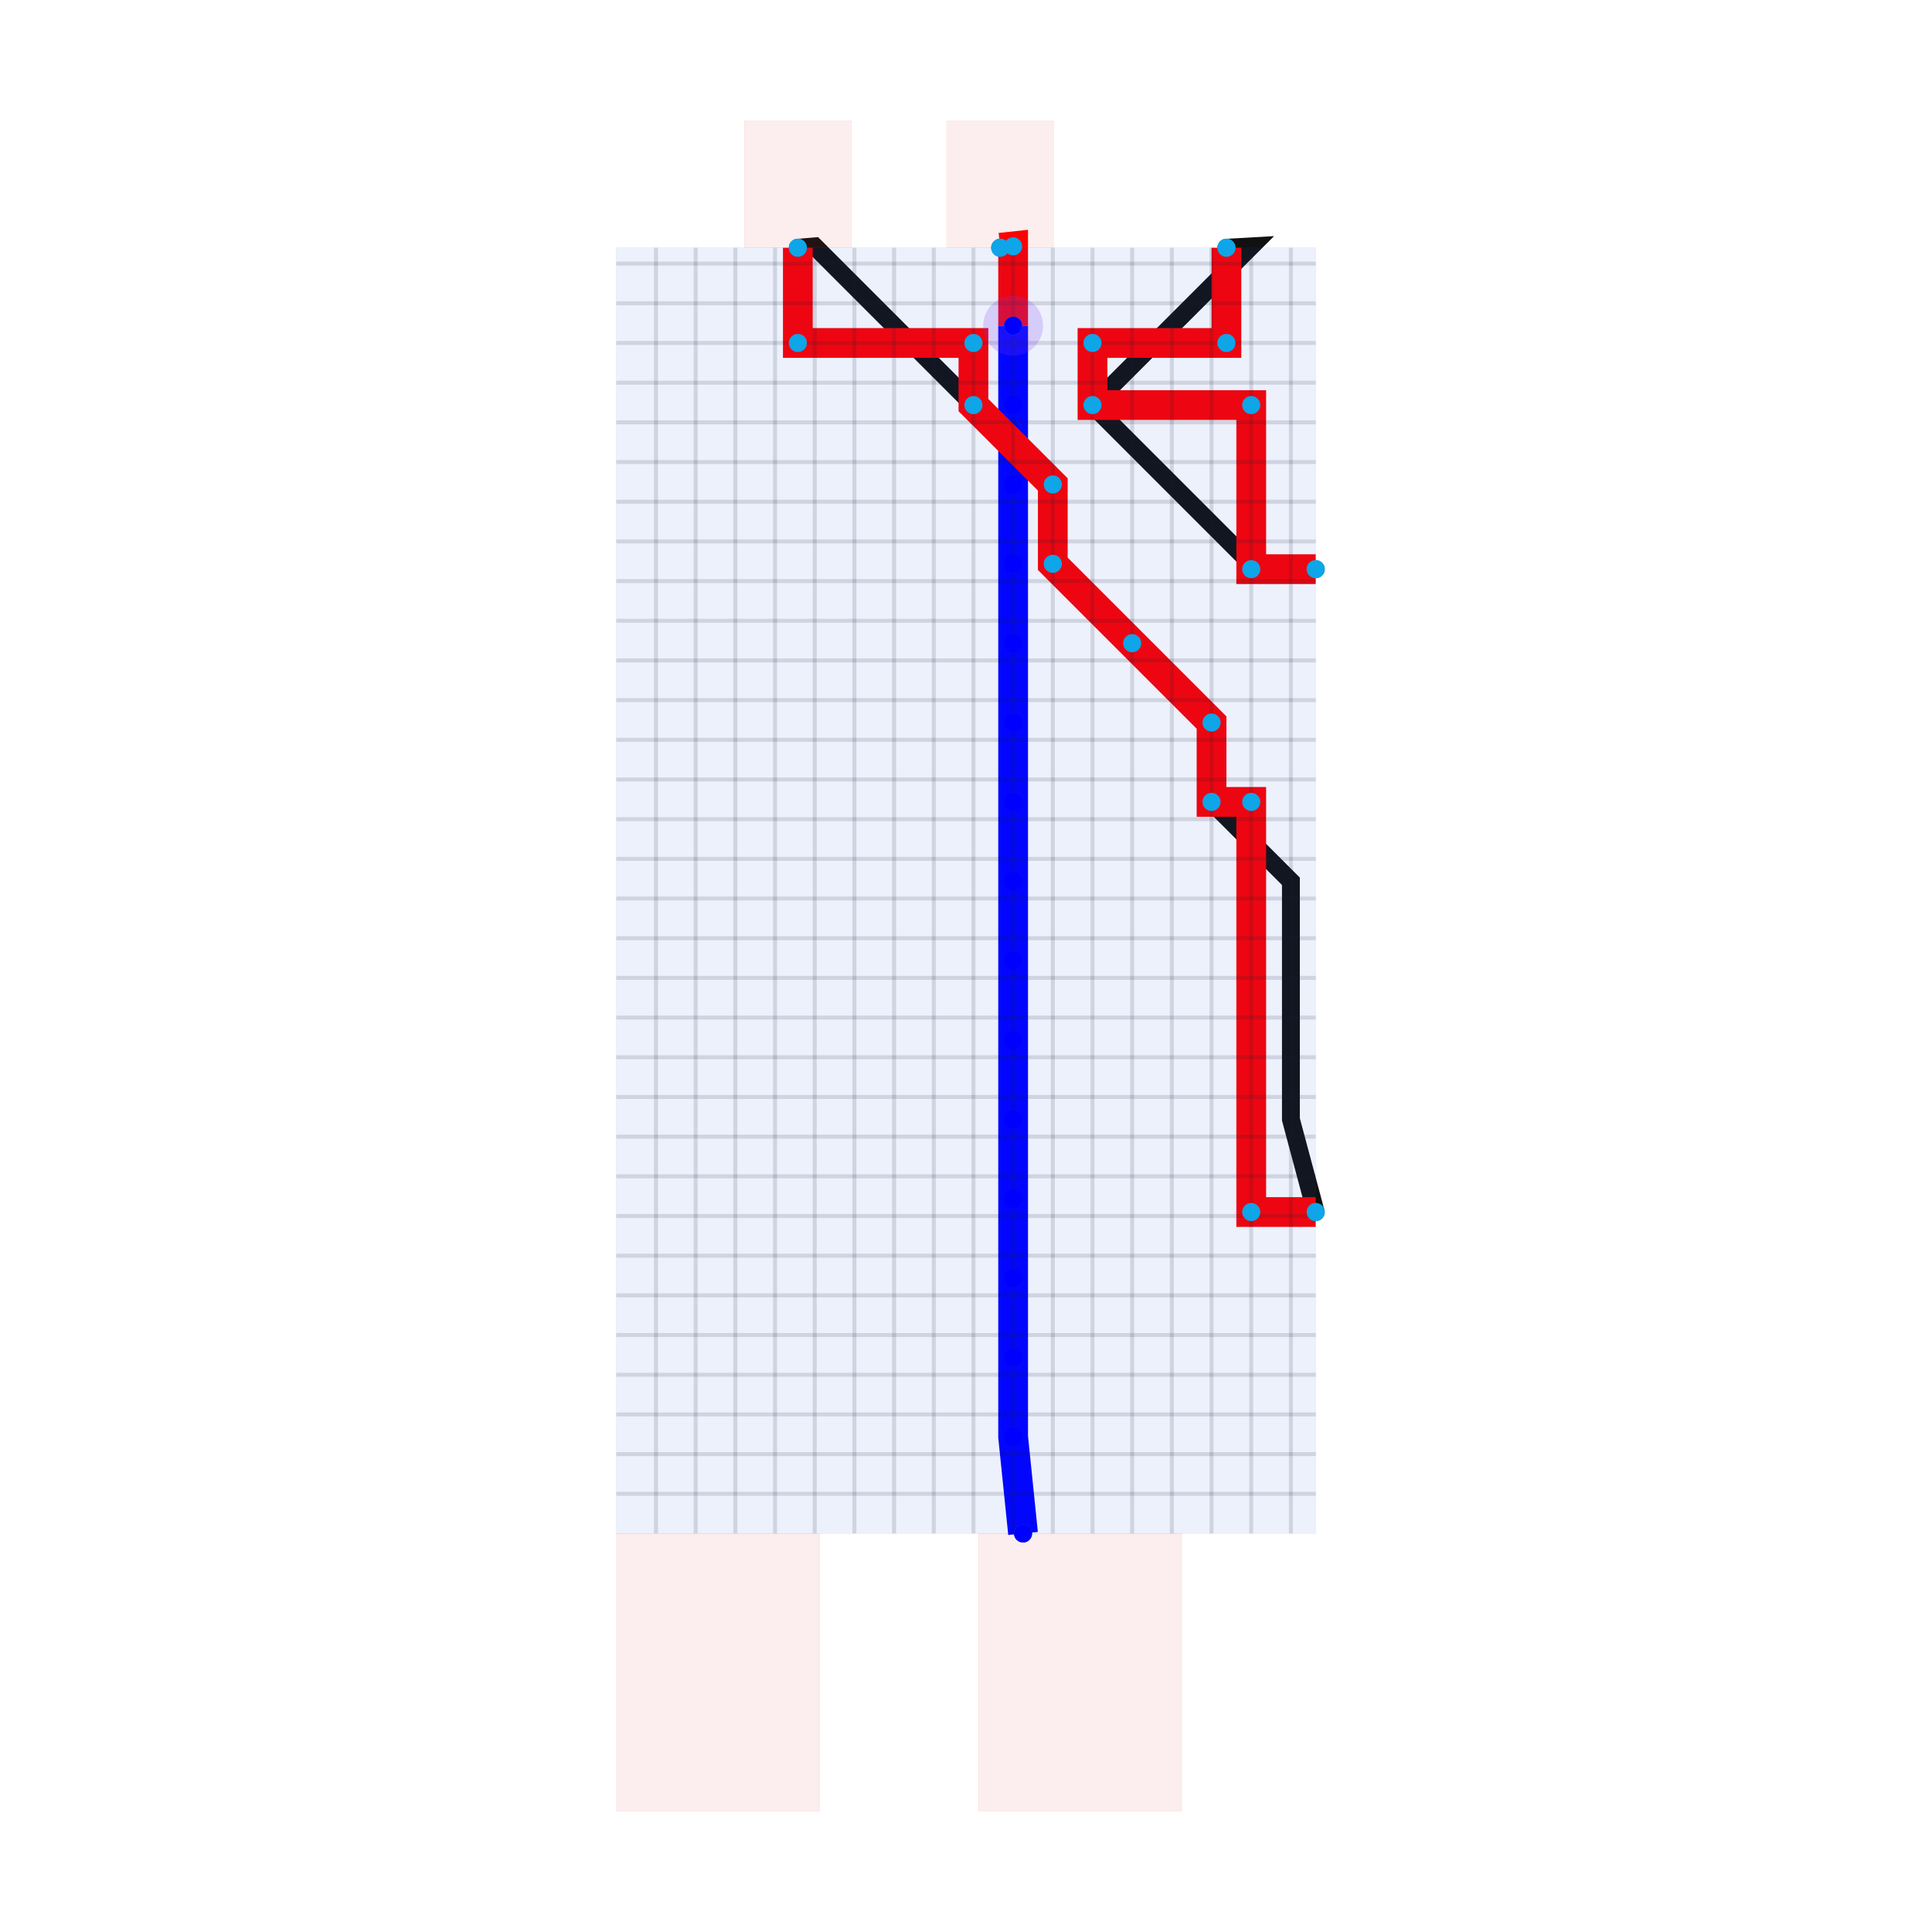
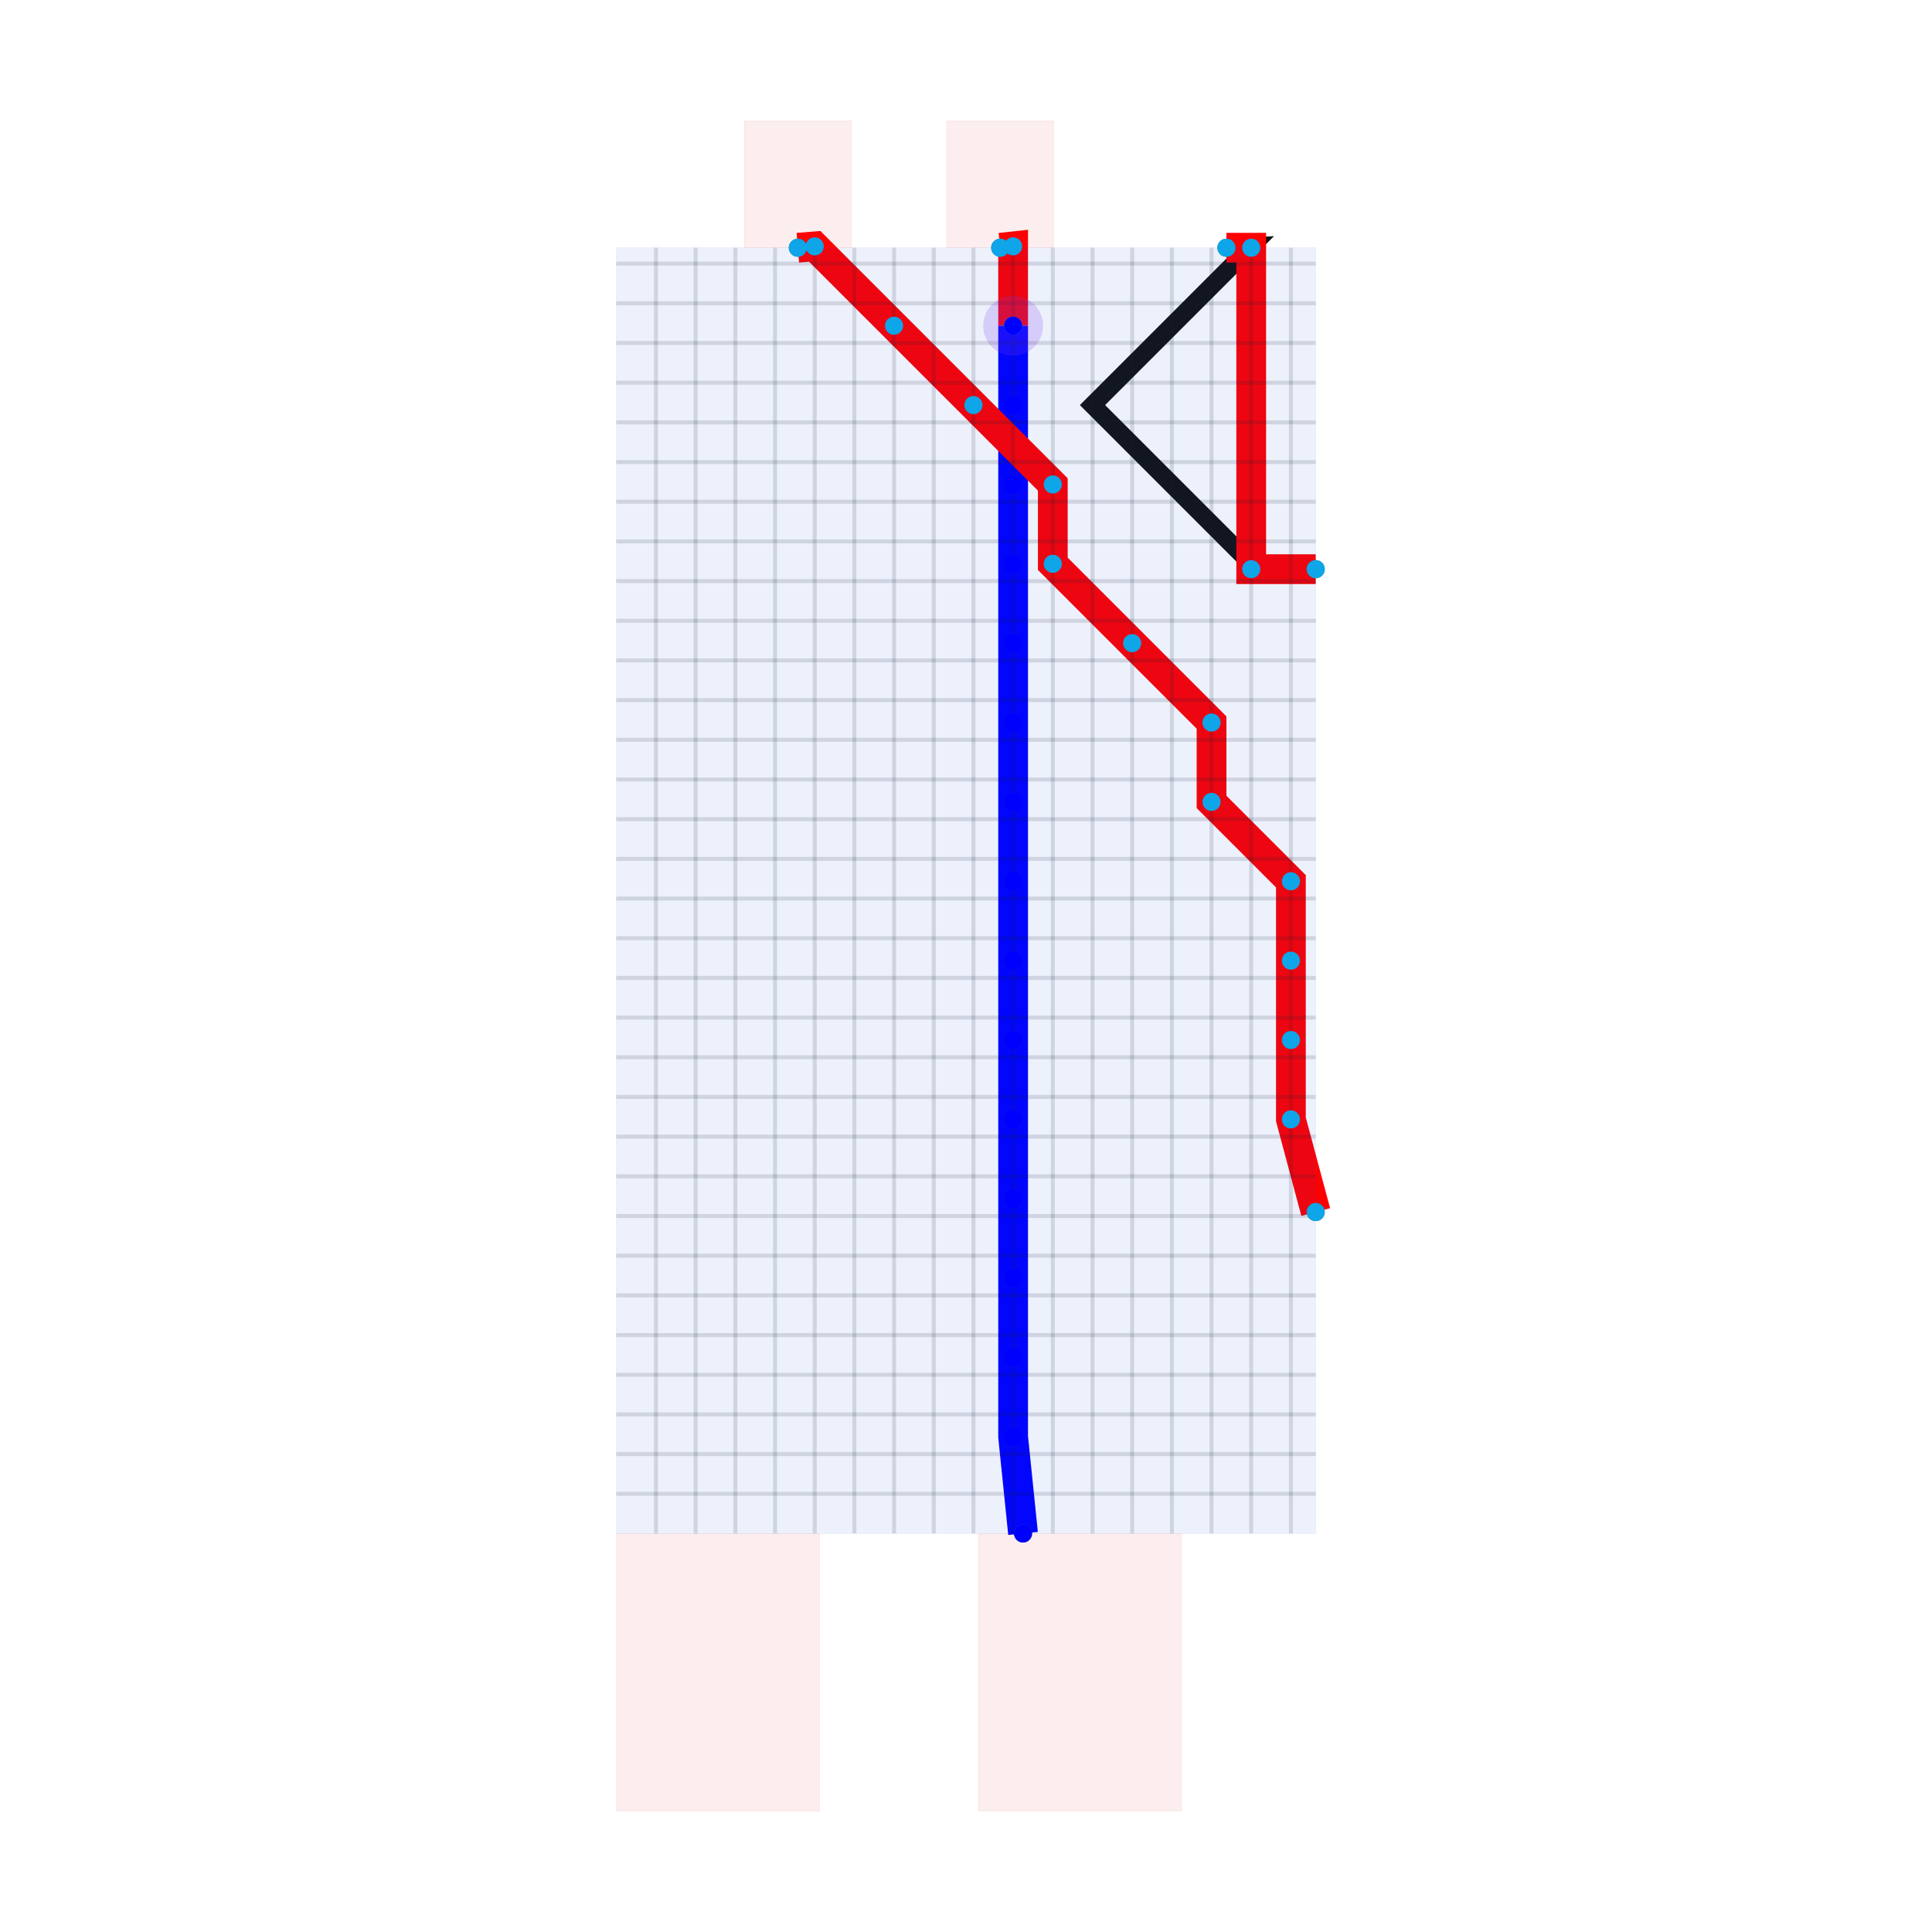
<svg xmlns="http://www.w3.org/2000/svg" width="640" height="640" viewBox="0 0 640 640">
  <rect width="100%" height="100%" fill="white" />
  <g>
    <polyline data-points="-38.86500000000001,9.993 -38.800000000000004,10 -38.800000000000004,9.6" data-type="line" data-label="original:source_net_4_mst0" points="331.338,82.066 335.61,81.606 335.61,107.897" fill="none" stroke="#111111" stroke-width="5.915" />
  </g>
  <g>
    <polyline data-points="-38.800000000000004,9.6 -38.800000000000004,9.6 -38.800000000000004,9.2 -38.800000000000004,8.799999999999999 -38.800000000000004,8.399999999999999 -38.800000000000004,7.999999999999998 -38.800000000000004,7.599999999999998 -38.800000000000004,7.1999999999999975 -38.800000000000004,6.799999999999997 -38.800000000000004,6.399999999999997 -38.800000000000004,5.9999999999999964 -38.800000000000004,5.599999999999996 -38.800000000000004,5.199999999999996 -38.800000000000004,4.799999999999995 -38.800000000000004,4.399999999999995 -38.800000000000004,3.999999999999995 -38.75000000000001,3.513" data-type="line" data-label="original:source_net_4_mst0" points="335.61,107.897 335.61,107.897 335.61,134.188 335.61,160.479 335.61,186.77 335.61,213.061 335.61,239.352 335.61,265.643 335.61,291.934 335.61,318.225 335.61,344.516 335.61,370.808 335.61,397.099 335.61,423.39 335.61,449.681 335.61,475.972 338.897,507.981" fill="none" stroke="#111111" stroke-width="5.915" />
  </g>
  <g>
    <polyline data-points="-37.72500000000001,9.993000000000002 -37.6,10 -38.4,9.2 -37.6,8.399999999999999 -37.275000000000006,8.373000000000001" data-type="line" data-label="original:source_net_4_mst2" points="406.268,82.066 414.484,81.606 361.901,134.188 414.484,186.77 435.845,188.545" fill="none" stroke="#111111" stroke-width="5.915" />
  </g>
  <g>
    <polyline data-points="-39.885000000000005,9.993 -39.800000000000004,10 -39.400000000000006,9.6 -39.00000000000001,9.2 -38.60000000000001,8.799999999999999 -38.60000000000001,8.399999999999999 -38.20000000000001,7.999999999999998 -37.80000000000001,7.599999999999998 -37.80000000000001,7.1999999999999975 -37.40000000000001,6.799999999999997 -37.40000000000001,6.399999999999997 -37.40000000000001,5.9999999999999964 -37.40000000000001,5.599999999999996 -37.275000000000006,5.133000000000001" data-type="line" data-label="original:source_net_12_mst1" points="264.296,82.066 269.883,81.606 296.174,107.897 322.465,134.188 348.756,160.479 348.756,186.77 375.047,213.061 401.338,239.352 401.338,265.643 427.629,291.934 427.629,318.225 427.629,344.516 427.629,370.808 435.845,401.502" fill="none" stroke="#111111" stroke-width="5.915" />
  </g>
  <g>
    <polyline data-points="-38.86500000000001,9.993 -38.800000000000004,10 -38.800000000000004,9.6" data-type="line" data-label="source_net_4_mst0" points="331.338,82.066 335.61,81.606 335.61,107.897" fill="none" stroke="#FF0000" stroke-width="9.859" />
  </g>
  <g>
    <polyline data-points="-38.800000000000004,9.6 -38.800000000000004,9.6 -38.800000000000004,9.2 -38.800000000000004,8.799999999999999 -38.800000000000004,8.399999999999999 -38.800000000000004,7.999999999999998 -38.800000000000004,7.599999999999998 -38.800000000000004,7.1999999999999975 -38.800000000000004,6.799999999999997 -38.800000000000004,6.399999999999997 -38.800000000000004,5.9999999999999964 -38.800000000000004,5.599999999999996 -38.800000000000004,5.199999999999996 -38.800000000000004,4.799999999999995 -38.800000000000004,4.399999999999995 -38.800000000000004,3.999999999999995 -38.75000000000001,3.513" data-type="line" data-label="source_net_4_mst0" points="335.61,107.897 335.61,107.897 335.61,134.188 335.61,160.479 335.61,186.77 335.61,213.061 335.61,239.352 335.61,265.643 335.61,291.934 335.61,318.225 335.61,344.516 335.61,370.808 335.61,397.099 335.61,423.39 335.61,449.681 335.61,475.972 338.897,507.981" fill="none" stroke="#0000FF" stroke-width="9.859" />
  </g>
  <g>
-     <polyline data-points="-37.72500000000001,9.993000000000002 -37.72500000000001,9.513 -38.4,9.513 -38.4,9.2 -37.60000000000001,9.2 -37.60000000000001,8.373000000000001 -37.275000000000006,8.373000000000001" data-type="line" data-label="source_net_4_mst2" points="406.268,82.066 406.268,113.615 361.901,113.615 361.901,134.188 414.484,134.188 414.484,188.545 435.845,188.545" fill="none" stroke="#FF0000" stroke-width="9.859" />
-   </g>
-   <g>
-     <polyline data-points="-39.885000000000005,9.993 -39.885000000000005,9.513 -39.00000000000001,9.513 -39.00000000000001,9.2 -38.60000000000001,8.799999999999999 -38.60000000000001,8.399999999999999 -38.20000000000001,7.999999999999998 -37.80000000000001,7.599999999999998 -37.80000000000001,7.1999999999999975 -37.60000000000001,7.1999999999999975 -37.60000000000001,5.133000000000001 -37.275000000000006,5.133000000000001" data-type="line" data-label="source_net_12_mst1" points="264.296,82.066 264.296,113.615 322.465,113.615 322.465,134.188 348.756,160.479 348.756,186.77 375.047,213.061 401.338,239.352 401.338,265.643 414.484,265.643 414.484,401.502 435.845,401.502" fill="none" stroke="#FF0000" stroke-width="9.859" />
+     <polyline data-points="-37.72500000000001,9.993000000000002 -37.60000000000001,9.993000000000002 -37.60000000000001,8.373000000000001 -37.275000000000006,8.373000000000001" data-type="line" data-label="source_net_4_mst2" points="406.268,82.066 414.484,82.066 414.484,188.545 435.845,188.545" fill="none" stroke="#FF0000" stroke-width="9.859" />
+   </g>
+   <g>
+     <polyline data-points="-39.885000000000005,9.993 -39.800000000000004,10 -39.400000000000006,9.6 -39.00000000000001,9.2 -38.60000000000001,8.799999999999999 -38.60000000000001,8.399999999999999 -38.20000000000001,7.999999999999998 -37.80000000000001,7.599999999999998 -37.80000000000001,7.1999999999999975 -37.40000000000001,6.799999999999997 -37.40000000000001,6.399999999999997 -37.40000000000001,5.9999999999999964 -37.40000000000001,5.599999999999996 -37.275000000000006,5.133000000000001" data-type="line" data-label="source_net_12_mst1" points="264.296,82.066 269.883,81.606 296.174,107.897 322.465,134.188 348.756,160.479 348.756,186.77 375.047,213.061 401.338,239.352 401.338,265.643 427.629,291.934 427.629,318.225 427.629,344.516 427.629,370.808 435.845,401.502" fill="none" stroke="#FF0000" stroke-width="9.859" />
  </g>
  <g>
    <polyline data-points="-40.60000000000001,3.513 -40.60000000000001,9.993" data-type="line" data-label="grid:v" points="217.3,507.981 217.3,82.066" fill="none" stroke="rgba(15, 23, 42, 0.14)" stroke-width="1.315" />
  </g>
  <g>
    <polyline data-points="-40.400000000000006,3.513 -40.400000000000006,9.993" data-type="line" data-label="grid:v" points="230.446,507.981 230.446,82.066" fill="none" stroke="rgba(15, 23, 42, 0.14)" stroke-width="1.315" />
  </g>
  <g>
    <polyline data-points="-40.2,3.513 -40.2,9.993" data-type="line" data-label="grid:v" points="243.592,507.981 243.592,82.066" fill="none" stroke="rgba(15, 23, 42, 0.14)" stroke-width="1.315" />
  </g>
  <g>
    <polyline data-points="-40,3.513 -40,9.993" data-type="line" data-label="grid:v" points="256.737,507.981 256.737,82.066" fill="none" stroke="rgba(15, 23, 42, 0.14)" stroke-width="1.315" />
  </g>
  <g>
    <polyline data-points="-39.8,3.513 -39.8,9.993" data-type="line" data-label="grid:v" points="269.883,507.981 269.883,82.066" fill="none" stroke="rgba(15, 23, 42, 0.14)" stroke-width="1.315" />
  </g>
  <g>
    <polyline data-points="-39.599999999999994,3.513 -39.599999999999994,9.993" data-type="line" data-label="grid:v" points="283.028,507.981 283.028,82.066" fill="none" stroke="rgba(15, 23, 42, 0.14)" stroke-width="1.315" />
  </g>
  <g>
    <polyline data-points="-39.39999999999999,3.513 -39.39999999999999,9.993" data-type="line" data-label="grid:v" points="296.174,507.981 296.174,82.066" fill="none" stroke="rgba(15, 23, 42, 0.14)" stroke-width="1.315" />
  </g>
  <g>
    <polyline data-points="-39.19999999999999,3.513 -39.19999999999999,9.993" data-type="line" data-label="grid:v" points="309.319,507.981 309.319,82.066" fill="none" stroke="rgba(15, 23, 42, 0.14)" stroke-width="1.315" />
  </g>
  <g>
    <polyline data-points="-38.999999999999986,3.513 -38.999999999999986,9.993" data-type="line" data-label="grid:v" points="322.465,507.981 322.465,82.066" fill="none" stroke="rgba(15, 23, 42, 0.14)" stroke-width="1.315" />
  </g>
  <g>
    <polyline data-points="-38.79999999999998,3.513 -38.79999999999998,9.993" data-type="line" data-label="grid:v" points="335.61,507.981 335.61,82.066" fill="none" stroke="rgba(15, 23, 42, 0.14)" stroke-width="1.315" />
  </g>
  <g>
    <polyline data-points="-38.59999999999998,3.513 -38.59999999999998,9.993" data-type="line" data-label="grid:v" points="348.756,507.981 348.756,82.066" fill="none" stroke="rgba(15, 23, 42, 0.14)" stroke-width="1.315" />
  </g>
  <g>
    <polyline data-points="-38.39999999999998,3.513 -38.39999999999998,9.993" data-type="line" data-label="grid:v" points="361.901,507.981 361.901,82.066" fill="none" stroke="rgba(15, 23, 42, 0.14)" stroke-width="1.315" />
  </g>
  <g>
    <polyline data-points="-38.199999999999974,3.513 -38.199999999999974,9.993" data-type="line" data-label="grid:v" points="375.047,507.981 375.047,82.066" fill="none" stroke="rgba(15, 23, 42, 0.14)" stroke-width="1.315" />
  </g>
  <g>
    <polyline data-points="-37.99999999999997,3.513 -37.99999999999997,9.993" data-type="line" data-label="grid:v" points="388.192,507.981 388.192,82.066" fill="none" stroke="rgba(15, 23, 42, 0.14)" stroke-width="1.315" />
  </g>
  <g>
    <polyline data-points="-37.79999999999997,3.513 -37.79999999999997,9.993" data-type="line" data-label="grid:v" points="401.338,507.981 401.338,82.066" fill="none" stroke="rgba(15, 23, 42, 0.14)" stroke-width="1.315" />
  </g>
  <g>
    <polyline data-points="-37.599999999999966,3.513 -37.599999999999966,9.993" data-type="line" data-label="grid:v" points="414.484,507.981 414.484,82.066" fill="none" stroke="rgba(15, 23, 42, 0.14)" stroke-width="1.315" />
  </g>
  <g>
    <polyline data-points="-37.39999999999996,3.513 -37.39999999999996,9.993" data-type="line" data-label="grid:v" points="427.629,507.981 427.629,82.066" fill="none" stroke="rgba(15, 23, 42, 0.14)" stroke-width="1.315" />
  </g>
  <g>
    <polyline data-points="-40.80000000000001,3.713 -37.275000000000006,3.713" data-type="line" data-label="grid:h" points="204.155,494.836 435.845,494.836" fill="none" stroke="rgba(15, 23, 42, 0.14)" stroke-width="1.315" />
  </g>
  <g>
    <polyline data-points="-40.80000000000001,3.9130000000000003 -37.275000000000006,3.9130000000000003" data-type="line" data-label="grid:h" points="204.155,481.69 435.845,481.69" fill="none" stroke="rgba(15, 23, 42, 0.14)" stroke-width="1.315" />
  </g>
  <g>
    <polyline data-points="-40.80000000000001,4.113 -37.275000000000006,4.113" data-type="line" data-label="grid:h" points="204.155,468.545 435.845,468.545" fill="none" stroke="rgba(15, 23, 42, 0.14)" stroke-width="1.315" />
  </g>
  <g>
    <polyline data-points="-40.80000000000001,4.313000000000001 -37.275000000000006,4.313000000000001" data-type="line" data-label="grid:h" points="204.155,455.399 435.845,455.399" fill="none" stroke="rgba(15, 23, 42, 0.14)" stroke-width="1.315" />
  </g>
  <g>
    <polyline data-points="-40.80000000000001,4.513000000000001 -37.275000000000006,4.513000000000001" data-type="line" data-label="grid:h" points="204.155,442.254 435.845,442.254" fill="none" stroke="rgba(15, 23, 42, 0.14)" stroke-width="1.315" />
  </g>
  <g>
    <polyline data-points="-40.80000000000001,4.713000000000001 -37.275000000000006,4.713000000000001" data-type="line" data-label="grid:h" points="204.155,429.108 435.845,429.108" fill="none" stroke="rgba(15, 23, 42, 0.14)" stroke-width="1.315" />
  </g>
  <g>
    <polyline data-points="-40.80000000000001,4.913000000000001 -37.275000000000006,4.913000000000001" data-type="line" data-label="grid:h" points="204.155,415.962 435.845,415.962" fill="none" stroke="rgba(15, 23, 42, 0.14)" stroke-width="1.315" />
  </g>
  <g>
    <polyline data-points="-40.80000000000001,5.113000000000001 -37.275000000000006,5.113000000000001" data-type="line" data-label="grid:h" points="204.155,402.817 435.845,402.817" fill="none" stroke="rgba(15, 23, 42, 0.14)" stroke-width="1.315" />
  </g>
  <g>
    <polyline data-points="-40.80000000000001,5.3130000000000015 -37.275000000000006,5.3130000000000015" data-type="line" data-label="grid:h" points="204.155,389.671 435.845,389.671" fill="none" stroke="rgba(15, 23, 42, 0.14)" stroke-width="1.315" />
  </g>
  <g>
    <polyline data-points="-40.80000000000001,5.513000000000002 -37.275000000000006,5.513000000000002" data-type="line" data-label="grid:h" points="204.155,376.526 435.845,376.526" fill="none" stroke="rgba(15, 23, 42, 0.14)" stroke-width="1.315" />
  </g>
  <g>
    <polyline data-points="-40.80000000000001,5.713000000000002 -37.275000000000006,5.713000000000002" data-type="line" data-label="grid:h" points="204.155,363.38 435.845,363.38" fill="none" stroke="rgba(15, 23, 42, 0.14)" stroke-width="1.315" />
  </g>
  <g>
    <polyline data-points="-40.80000000000001,5.913000000000002 -37.275000000000006,5.913000000000002" data-type="line" data-label="grid:h" points="204.155,350.235 435.845,350.235" fill="none" stroke="rgba(15, 23, 42, 0.14)" stroke-width="1.315" />
  </g>
  <g>
    <polyline data-points="-40.80000000000001,6.113000000000002 -37.275000000000006,6.113000000000002" data-type="line" data-label="grid:h" points="204.155,337.089 435.845,337.089" fill="none" stroke="rgba(15, 23, 42, 0.14)" stroke-width="1.315" />
  </g>
  <g>
    <polyline data-points="-40.80000000000001,6.313000000000002 -37.275000000000006,6.313000000000002" data-type="line" data-label="grid:h" points="204.155,323.944 435.845,323.944" fill="none" stroke="rgba(15, 23, 42, 0.14)" stroke-width="1.315" />
  </g>
  <g>
    <polyline data-points="-40.80000000000001,6.513000000000003 -37.275000000000006,6.513000000000003" data-type="line" data-label="grid:h" points="204.155,310.798 435.845,310.798" fill="none" stroke="rgba(15, 23, 42, 0.14)" stroke-width="1.315" />
  </g>
  <g>
    <polyline data-points="-40.80000000000001,6.713000000000003 -37.275000000000006,6.713000000000003" data-type="line" data-label="grid:h" points="204.155,297.653 435.845,297.653" fill="none" stroke="rgba(15, 23, 42, 0.14)" stroke-width="1.315" />
  </g>
  <g>
    <polyline data-points="-40.80000000000001,6.913000000000003 -37.275000000000006,6.913000000000003" data-type="line" data-label="grid:h" points="204.155,284.507 435.845,284.507" fill="none" stroke="rgba(15, 23, 42, 0.14)" stroke-width="1.315" />
  </g>
  <g>
    <polyline data-points="-40.80000000000001,7.113000000000003 -37.275000000000006,7.113000000000003" data-type="line" data-label="grid:h" points="204.155,271.362 435.845,271.362" fill="none" stroke="rgba(15, 23, 42, 0.14)" stroke-width="1.315" />
  </g>
  <g>
    <polyline data-points="-40.80000000000001,7.313000000000003 -37.275000000000006,7.313000000000003" data-type="line" data-label="grid:h" points="204.155,258.216 435.845,258.216" fill="none" stroke="rgba(15, 23, 42, 0.14)" stroke-width="1.315" />
  </g>
  <g>
    <polyline data-points="-40.80000000000001,7.5130000000000035 -37.275000000000006,7.5130000000000035" data-type="line" data-label="grid:h" points="204.155,245.07 435.845,245.07" fill="none" stroke="rgba(15, 23, 42, 0.14)" stroke-width="1.315" />
  </g>
  <g>
    <polyline data-points="-40.80000000000001,7.713000000000004 -37.275000000000006,7.713000000000004" data-type="line" data-label="grid:h" points="204.155,231.925 435.845,231.925" fill="none" stroke="rgba(15, 23, 42, 0.14)" stroke-width="1.315" />
  </g>
  <g>
    <polyline data-points="-40.80000000000001,7.913000000000004 -37.275000000000006,7.913000000000004" data-type="line" data-label="grid:h" points="204.155,218.779 435.845,218.779" fill="none" stroke="rgba(15, 23, 42, 0.14)" stroke-width="1.315" />
  </g>
  <g>
    <polyline data-points="-40.80000000000001,8.113000000000003 -37.275000000000006,8.113000000000003" data-type="line" data-label="grid:h" points="204.155,205.634 435.845,205.634" fill="none" stroke="rgba(15, 23, 42, 0.14)" stroke-width="1.315" />
  </g>
  <g>
    <polyline data-points="-40.80000000000001,8.313000000000002 -37.275000000000006,8.313000000000002" data-type="line" data-label="grid:h" points="204.155,192.488 435.845,192.488" fill="none" stroke="rgba(15, 23, 42, 0.14)" stroke-width="1.315" />
  </g>
  <g>
    <polyline data-points="-40.80000000000001,8.513000000000002 -37.275000000000006,8.513000000000002" data-type="line" data-label="grid:h" points="204.155,179.343 435.845,179.343" fill="none" stroke="rgba(15, 23, 42, 0.14)" stroke-width="1.315" />
  </g>
  <g>
    <polyline data-points="-40.80000000000001,8.713000000000001 -37.275000000000006,8.713000000000001" data-type="line" data-label="grid:h" points="204.155,166.197 435.845,166.197" fill="none" stroke="rgba(15, 23, 42, 0.14)" stroke-width="1.315" />
  </g>
  <g>
    <polyline data-points="-40.80000000000001,8.913 -37.275000000000006,8.913" data-type="line" data-label="grid:h" points="204.155,153.052 435.845,153.052" fill="none" stroke="rgba(15, 23, 42, 0.14)" stroke-width="1.315" />
  </g>
  <g>
    <polyline data-points="-40.80000000000001,9.113 -37.275000000000006,9.113" data-type="line" data-label="grid:h" points="204.155,139.906 435.845,139.906" fill="none" stroke="rgba(15, 23, 42, 0.14)" stroke-width="1.315" />
  </g>
  <g>
    <polyline data-points="-40.80000000000001,9.312999999999999 -37.275000000000006,9.312999999999999" data-type="line" data-label="grid:h" points="204.155,126.761 435.845,126.761" fill="none" stroke="rgba(15, 23, 42, 0.14)" stroke-width="1.315" />
  </g>
  <g>
    <polyline data-points="-40.80000000000001,9.512999999999998 -37.275000000000006,9.512999999999998" data-type="line" data-label="grid:h" points="204.155,113.615 435.845,113.615" fill="none" stroke="rgba(15, 23, 42, 0.14)" stroke-width="1.315" />
  </g>
  <g>
    <polyline data-points="-40.80000000000001,9.712999999999997 -37.275000000000006,9.712999999999997" data-type="line" data-label="grid:h" points="204.155,100.469 435.845,100.469" fill="none" stroke="rgba(15, 23, 42, 0.14)" stroke-width="1.315" />
  </g>
  <g>
    <polyline data-points="-40.80000000000001,9.912999999999997 -37.275000000000006,9.912999999999997" data-type="line" data-label="grid:h" points="204.155,87.324 435.845,87.324" fill="none" stroke="rgba(15, 23, 42, 0.14)" stroke-width="1.315" />
  </g>
  <g>
    <rect data-type="rect" data-label="cmn_31" data-x="-39.03750000000001" data-y="6.753" x="204.155" y="82.066" width="231.69" height="425.915" fill="rgba(29, 78, 216, 0.08)" stroke="#1d4ed8" stroke-width="0.015" />
  </g>
  <g>
    <rect data-type="rect" data-label="obstacle:rect:0" data-x="-40.2875" data-y="2.813" x="204.155" y="507.981" width="67.371" height="92.019" fill="rgba(220, 38, 38, 0.08)" stroke="#dc2626" stroke-width="0.015" />
  </g>
  <g>
    <rect data-type="rect" data-label="obstacle:rect:1" data-x="-38.865" data-y="10.313" x="313.592" y="40" width="35.493" height="42.066" fill="rgba(220, 38, 38, 0.08)" stroke="#dc2626" stroke-width="0.015" />
  </g>
  <g>
    <rect data-type="rect" data-label="obstacle:rect:2" data-x="-39.885" data-y="10.313" x="246.549" y="40" width="35.493" height="42.066" fill="rgba(220, 38, 38, 0.08)" stroke="#dc2626" stroke-width="0.015" />
  </g>
  <g>
    <rect data-type="rect" data-label="obstacle:rect:3" data-x="-38.4625" data-y="2.813" x="324.108" y="507.981" width="67.371" height="92.019" fill="rgba(220, 38, 38, 0.08)" stroke="#dc2626" stroke-width="0.015" />
  </g>
  <circle data-type="circle" data-label="" data-x="-38.800000000000004" data-y="9.6" cx="335.61" cy="107.897" r="9.859" fill="rgba(124, 58, 237, 0.2)" stroke="#7c3aed" stroke-width="0.015" />
  <g>
    <circle data-type="point" data-label="source_net_12_mst1" data-x="-39.885000000000005" data-y="9.993" cx="264.296" cy="82.066" r="3" fill="#0f766e" />
  </g>
  <g>
    <circle data-type="point" data-label="source_net_12_mst1" data-x="-37.275000000000006" data-y="5.133000000000001" cx="435.845" cy="401.502" r="3" fill="#0f766e" />
  </g>
  <g>
    <circle data-type="point" data-label="source_net_4_mst2" data-x="-37.72500000000001" data-y="9.993000000000002" cx="406.268" cy="82.066" r="3" fill="#0f766e" />
  </g>
  <g>
    <circle data-type="point" data-label="source_net_4_mst2" data-x="-37.275000000000006" data-y="8.373000000000001" cx="435.845" cy="188.545" r="3" fill="#0f766e" />
  </g>
  <g>
    <circle data-type="point" data-label="source_net_4_mst0" data-x="-38.86500000000001" data-y="9.993" cx="331.338" cy="82.066" r="3" fill="#0f766e" />
  </g>
  <g>
    <circle data-type="point" data-label="source_net_4_mst0" data-x="-38.75000000000001" data-y="3.513" cx="338.897" cy="507.981" r="3" fill="#0f766e" />
  </g>
  <g>
    <circle data-type="point" data-label="" data-x="-38.86500000000001" data-y="9.993" cx="331.338" cy="82.066" r="3" fill="#0ea5e9" />
  </g>
  <g>
    <circle data-type="point" data-label="" data-x="-38.800000000000004" data-y="10" cx="335.61" cy="81.606" r="3" fill="#0ea5e9" />
  </g>
  <g>
    <circle data-type="point" data-label="" data-x="-38.800000000000004" data-y="9.6" cx="335.61" cy="107.897" r="3" fill="#0ea5e9" />
  </g>
  <g>
    <circle data-type="point" data-label="" data-x="-38.800000000000004" data-y="9.6" cx="335.61" cy="107.897" r="3" fill="#0000FF" />
  </g>
  <g>
    <circle data-type="point" data-label="" data-x="-38.800000000000004" data-y="9.2" cx="335.61" cy="134.188" r="3" fill="#0000FF" />
  </g>
  <g>
    <circle data-type="point" data-label="" data-x="-38.800000000000004" data-y="8.799999999999999" cx="335.61" cy="160.479" r="3" fill="#0000FF" />
  </g>
  <g>
    <circle data-type="point" data-label="" data-x="-38.800000000000004" data-y="8.399999999999999" cx="335.61" cy="186.77" r="3" fill="#0000FF" />
  </g>
  <g>
    <circle data-type="point" data-label="" data-x="-38.800000000000004" data-y="7.999999999999998" cx="335.61" cy="213.061" r="3" fill="#0000FF" />
  </g>
  <g>
    <circle data-type="point" data-label="" data-x="-38.800000000000004" data-y="7.599999999999998" cx="335.61" cy="239.352" r="3" fill="#0000FF" />
  </g>
  <g>
    <circle data-type="point" data-label="" data-x="-38.800000000000004" data-y="7.1999999999999975" cx="335.61" cy="265.643" r="3" fill="#0000FF" />
  </g>
  <g>
    <circle data-type="point" data-label="" data-x="-38.800000000000004" data-y="6.799999999999997" cx="335.61" cy="291.934" r="3" fill="#0000FF" />
  </g>
  <g>
    <circle data-type="point" data-label="" data-x="-38.800000000000004" data-y="6.399999999999997" cx="335.61" cy="318.225" r="3" fill="#0000FF" />
  </g>
  <g>
    <circle data-type="point" data-label="" data-x="-38.800000000000004" data-y="5.9999999999999964" cx="335.61" cy="344.516" r="3" fill="#0000FF" />
  </g>
  <g>
    <circle data-type="point" data-label="" data-x="-38.800000000000004" data-y="5.599999999999996" cx="335.61" cy="370.808" r="3" fill="#0000FF" />
  </g>
  <g>
    <circle data-type="point" data-label="" data-x="-38.800000000000004" data-y="5.199999999999996" cx="335.61" cy="397.099" r="3" fill="#0000FF" />
  </g>
  <g>
    <circle data-type="point" data-label="" data-x="-38.800000000000004" data-y="4.799999999999995" cx="335.61" cy="423.39" r="3" fill="#0000FF" />
  </g>
  <g>
    <circle data-type="point" data-label="" data-x="-38.800000000000004" data-y="4.399999999999995" cx="335.61" cy="449.681" r="3" fill="#0000FF" />
  </g>
  <g>
    <circle data-type="point" data-label="" data-x="-38.800000000000004" data-y="3.999999999999995" cx="335.61" cy="475.972" r="3" fill="#0000FF" />
  </g>
  <g>
    <circle data-type="point" data-label="" data-x="-38.75000000000001" data-y="3.513" cx="338.897" cy="507.981" r="3" fill="#0000FF" />
  </g>
  <g>
    <circle data-type="point" data-label="" data-x="-37.72500000000001" data-y="9.993000000000002" cx="406.268" cy="82.066" r="3" fill="#0ea5e9" />
  </g>
  <g>
-     <circle data-type="point" data-label="" data-x="-37.72500000000001" data-y="9.513" cx="406.268" cy="113.615" r="3" fill="#0ea5e9" />
-   </g>
-   <g>
-     <circle data-type="point" data-label="" data-x="-38.4" data-y="9.513" cx="361.901" cy="113.615" r="3" fill="#0ea5e9" />
-   </g>
-   <g>
-     <circle data-type="point" data-label="" data-x="-38.4" data-y="9.2" cx="361.901" cy="134.188" r="3" fill="#0ea5e9" />
-   </g>
-   <g>
-     <circle data-type="point" data-label="" data-x="-37.60000000000001" data-y="9.2" cx="414.484" cy="134.188" r="3" fill="#0ea5e9" />
+     <circle data-type="point" data-label="" data-x="-37.60000000000001" data-y="9.993000000000002" cx="414.484" cy="82.066" r="3" fill="#0ea5e9" />
  </g>
  <g>
    <circle data-type="point" data-label="" data-x="-37.60000000000001" data-y="8.373000000000001" cx="414.484" cy="188.545" r="3" fill="#0ea5e9" />
  </g>
  <g>
    <circle data-type="point" data-label="" data-x="-37.275000000000006" data-y="8.373000000000001" cx="435.845" cy="188.545" r="3" fill="#0ea5e9" />
  </g>
  <g>
    <circle data-type="point" data-label="" data-x="-39.885000000000005" data-y="9.993" cx="264.296" cy="82.066" r="3" fill="#0ea5e9" />
  </g>
  <g>
-     <circle data-type="point" data-label="" data-x="-39.885000000000005" data-y="9.513" cx="264.296" cy="113.615" r="3" fill="#0ea5e9" />
-   </g>
-   <g>
-     <circle data-type="point" data-label="" data-x="-39.00000000000001" data-y="9.513" cx="322.465" cy="113.615" r="3" fill="#0ea5e9" />
+     <circle data-type="point" data-label="" data-x="-39.800000000000004" data-y="10" cx="269.883" cy="81.606" r="3" fill="#0ea5e9" />
+   </g>
+   <g>
+     <circle data-type="point" data-label="" data-x="-39.400000000000006" data-y="9.6" cx="296.174" cy="107.897" r="3" fill="#0ea5e9" />
  </g>
  <g>
    <circle data-type="point" data-label="" data-x="-39.00000000000001" data-y="9.2" cx="322.465" cy="134.188" r="3" fill="#0ea5e9" />
  </g>
  <g>
    <circle data-type="point" data-label="" data-x="-38.60000000000001" data-y="8.799999999999999" cx="348.756" cy="160.479" r="3" fill="#0ea5e9" />
  </g>
  <g>
    <circle data-type="point" data-label="" data-x="-38.60000000000001" data-y="8.399999999999999" cx="348.756" cy="186.77" r="3" fill="#0ea5e9" />
  </g>
  <g>
    <circle data-type="point" data-label="" data-x="-38.20000000000001" data-y="7.999999999999998" cx="375.047" cy="213.061" r="3" fill="#0ea5e9" />
  </g>
  <g>
    <circle data-type="point" data-label="" data-x="-37.80000000000001" data-y="7.599999999999998" cx="401.338" cy="239.352" r="3" fill="#0ea5e9" />
  </g>
  <g>
    <circle data-type="point" data-label="" data-x="-37.80000000000001" data-y="7.1999999999999975" cx="401.338" cy="265.643" r="3" fill="#0ea5e9" />
  </g>
  <g>
-     <circle data-type="point" data-label="" data-x="-37.60000000000001" data-y="7.1999999999999975" cx="414.484" cy="265.643" r="3" fill="#0ea5e9" />
-   </g>
-   <g>
-     <circle data-type="point" data-label="" data-x="-37.60000000000001" data-y="5.133000000000001" cx="414.484" cy="401.502" r="3" fill="#0ea5e9" />
+     <circle data-type="point" data-label="" data-x="-37.40000000000001" data-y="6.799999999999997" cx="427.629" cy="291.934" r="3" fill="#0ea5e9" />
+   </g>
+   <g>
+     <circle data-type="point" data-label="" data-x="-37.40000000000001" data-y="6.399999999999997" cx="427.629" cy="318.225" r="3" fill="#0ea5e9" />
+   </g>
+   <g>
+     <circle data-type="point" data-label="" data-x="-37.40000000000001" data-y="5.9999999999999964" cx="427.629" cy="344.516" r="3" fill="#0ea5e9" />
+   </g>
+   <g>
+     <circle data-type="point" data-label="" data-x="-37.40000000000001" data-y="5.599999999999996" cx="427.629" cy="370.808" r="3" fill="#0ea5e9" />
  </g>
  <g>
    <circle data-type="point" data-label="" data-x="-37.275000000000006" data-y="5.133000000000001" cx="435.845" cy="401.502" r="3" fill="#0ea5e9" />
  </g>
  <g id="crosshair" style="display: none">
    <line id="crosshair-h" y1="0" y2="640" stroke="#666" stroke-width="0.5" />
    <line id="crosshair-v" x1="0" x2="640" stroke="#666" stroke-width="0.5" />
    <text id="coordinates" font-family="monospace" font-size="12" fill="#666" />
  </g>
</svg>
